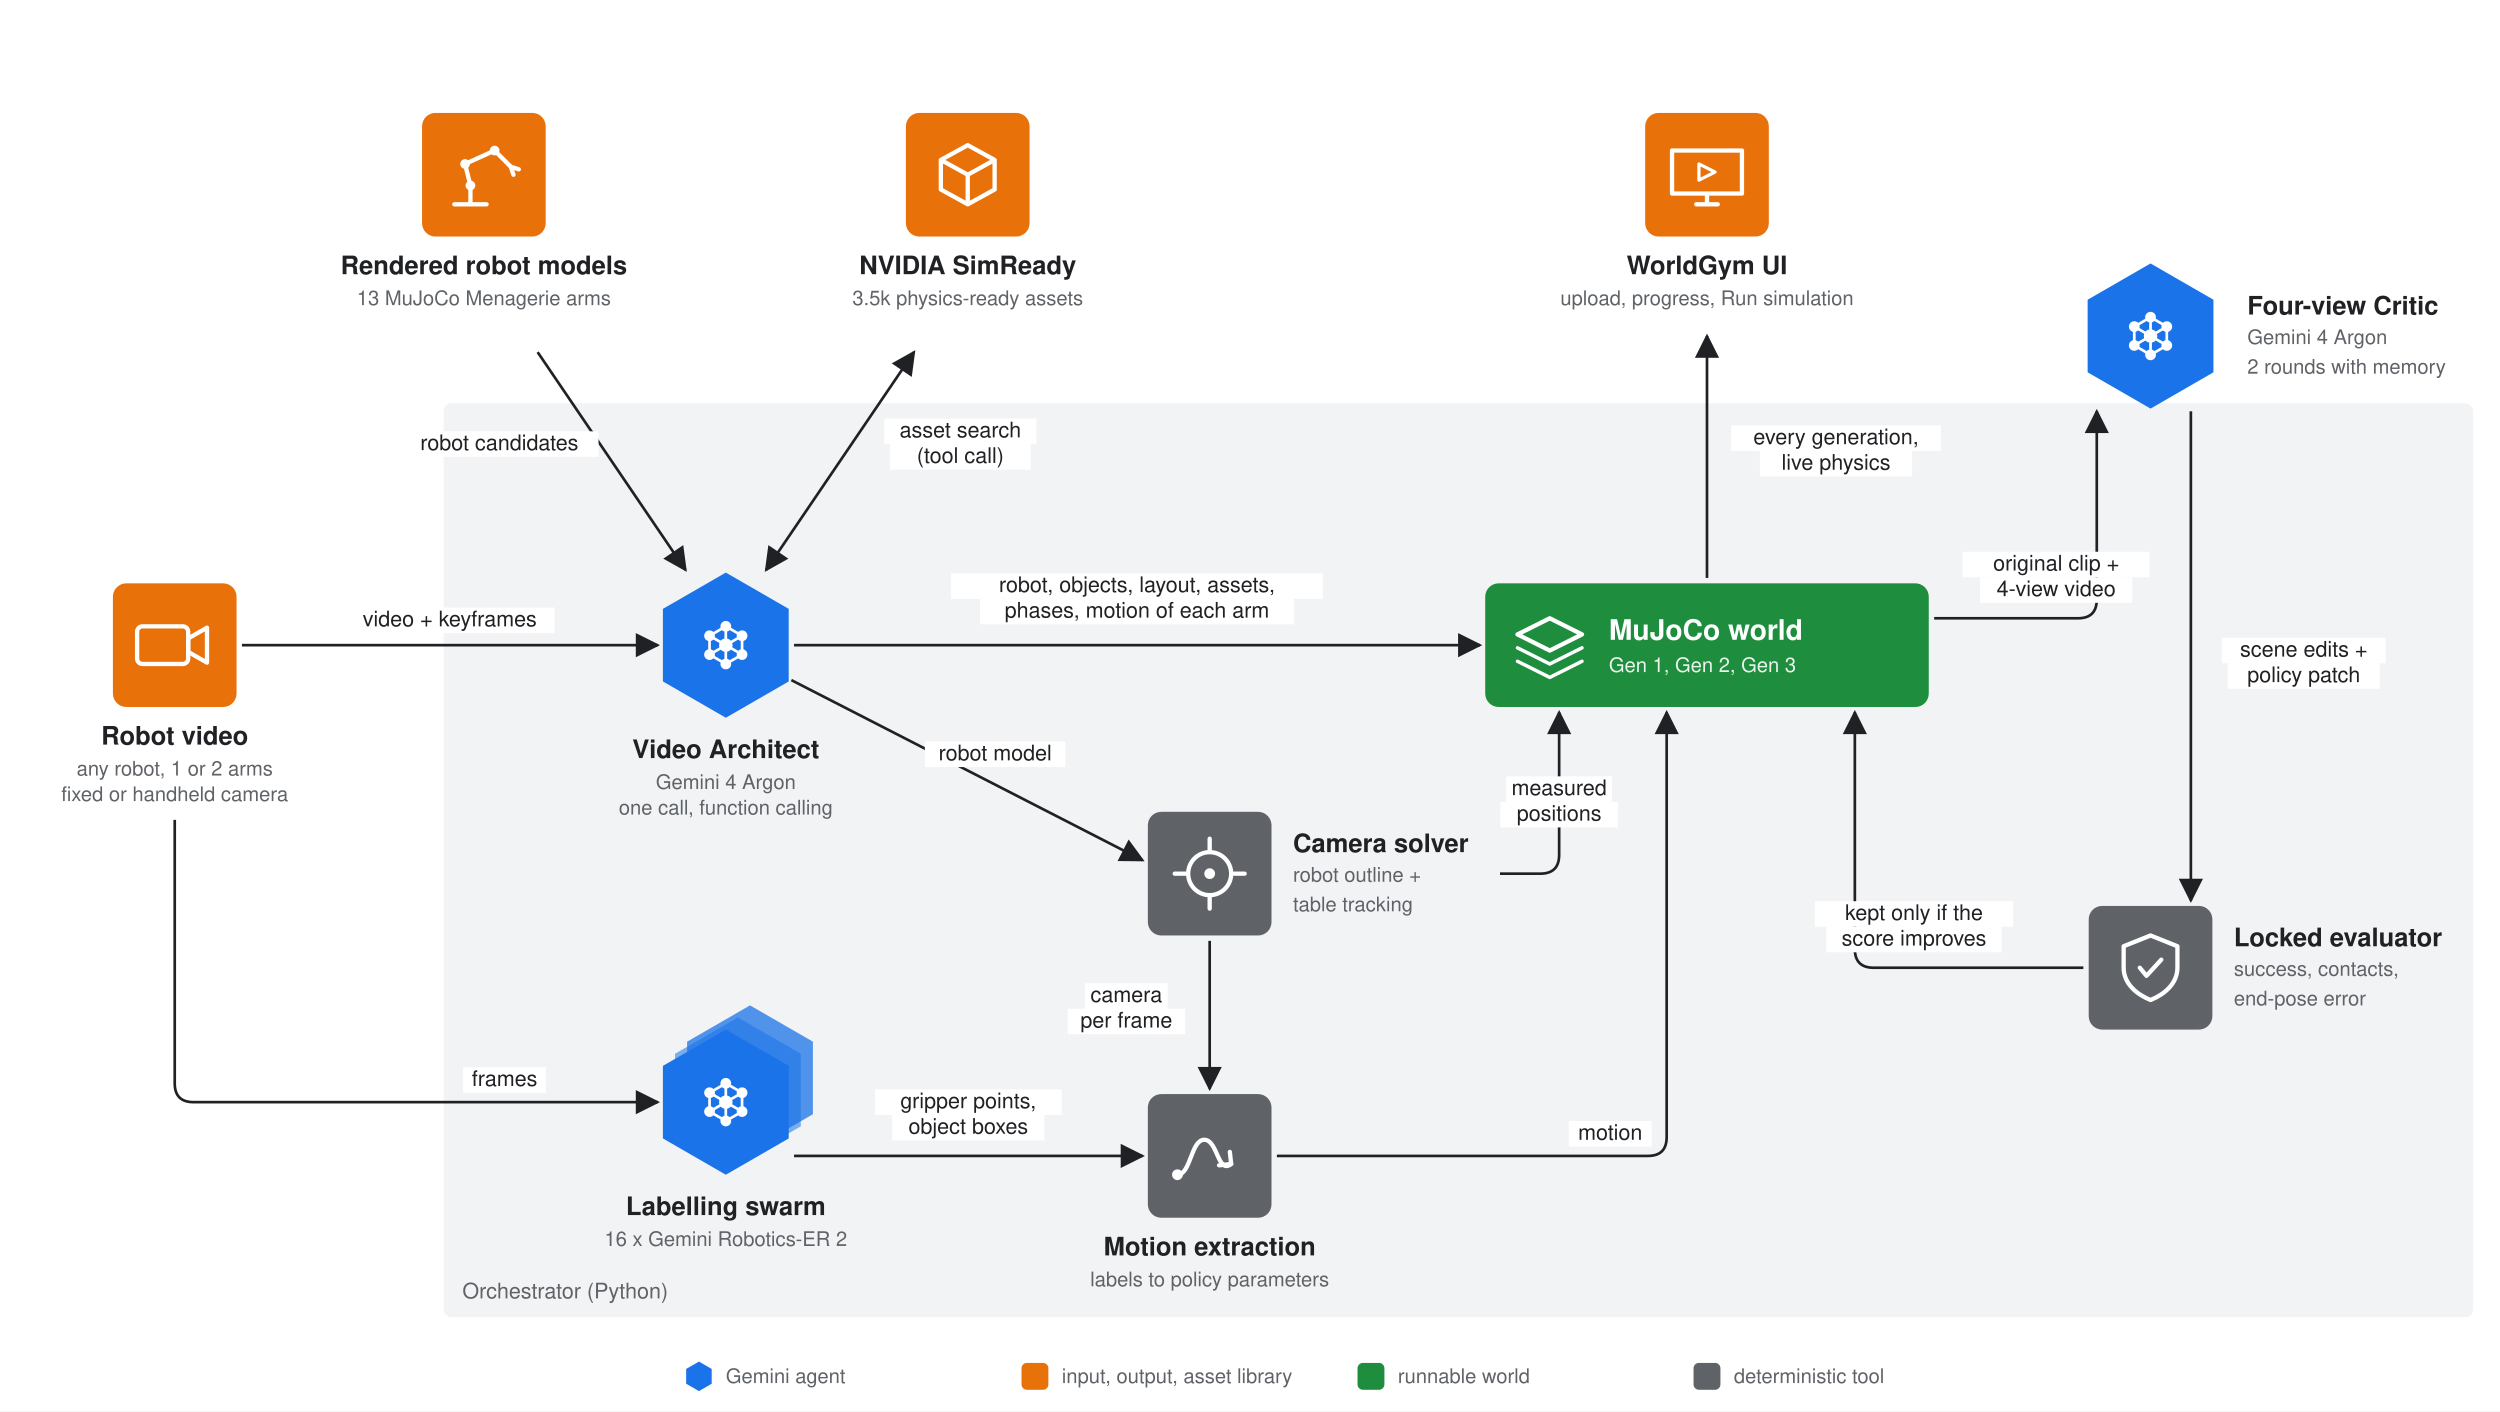
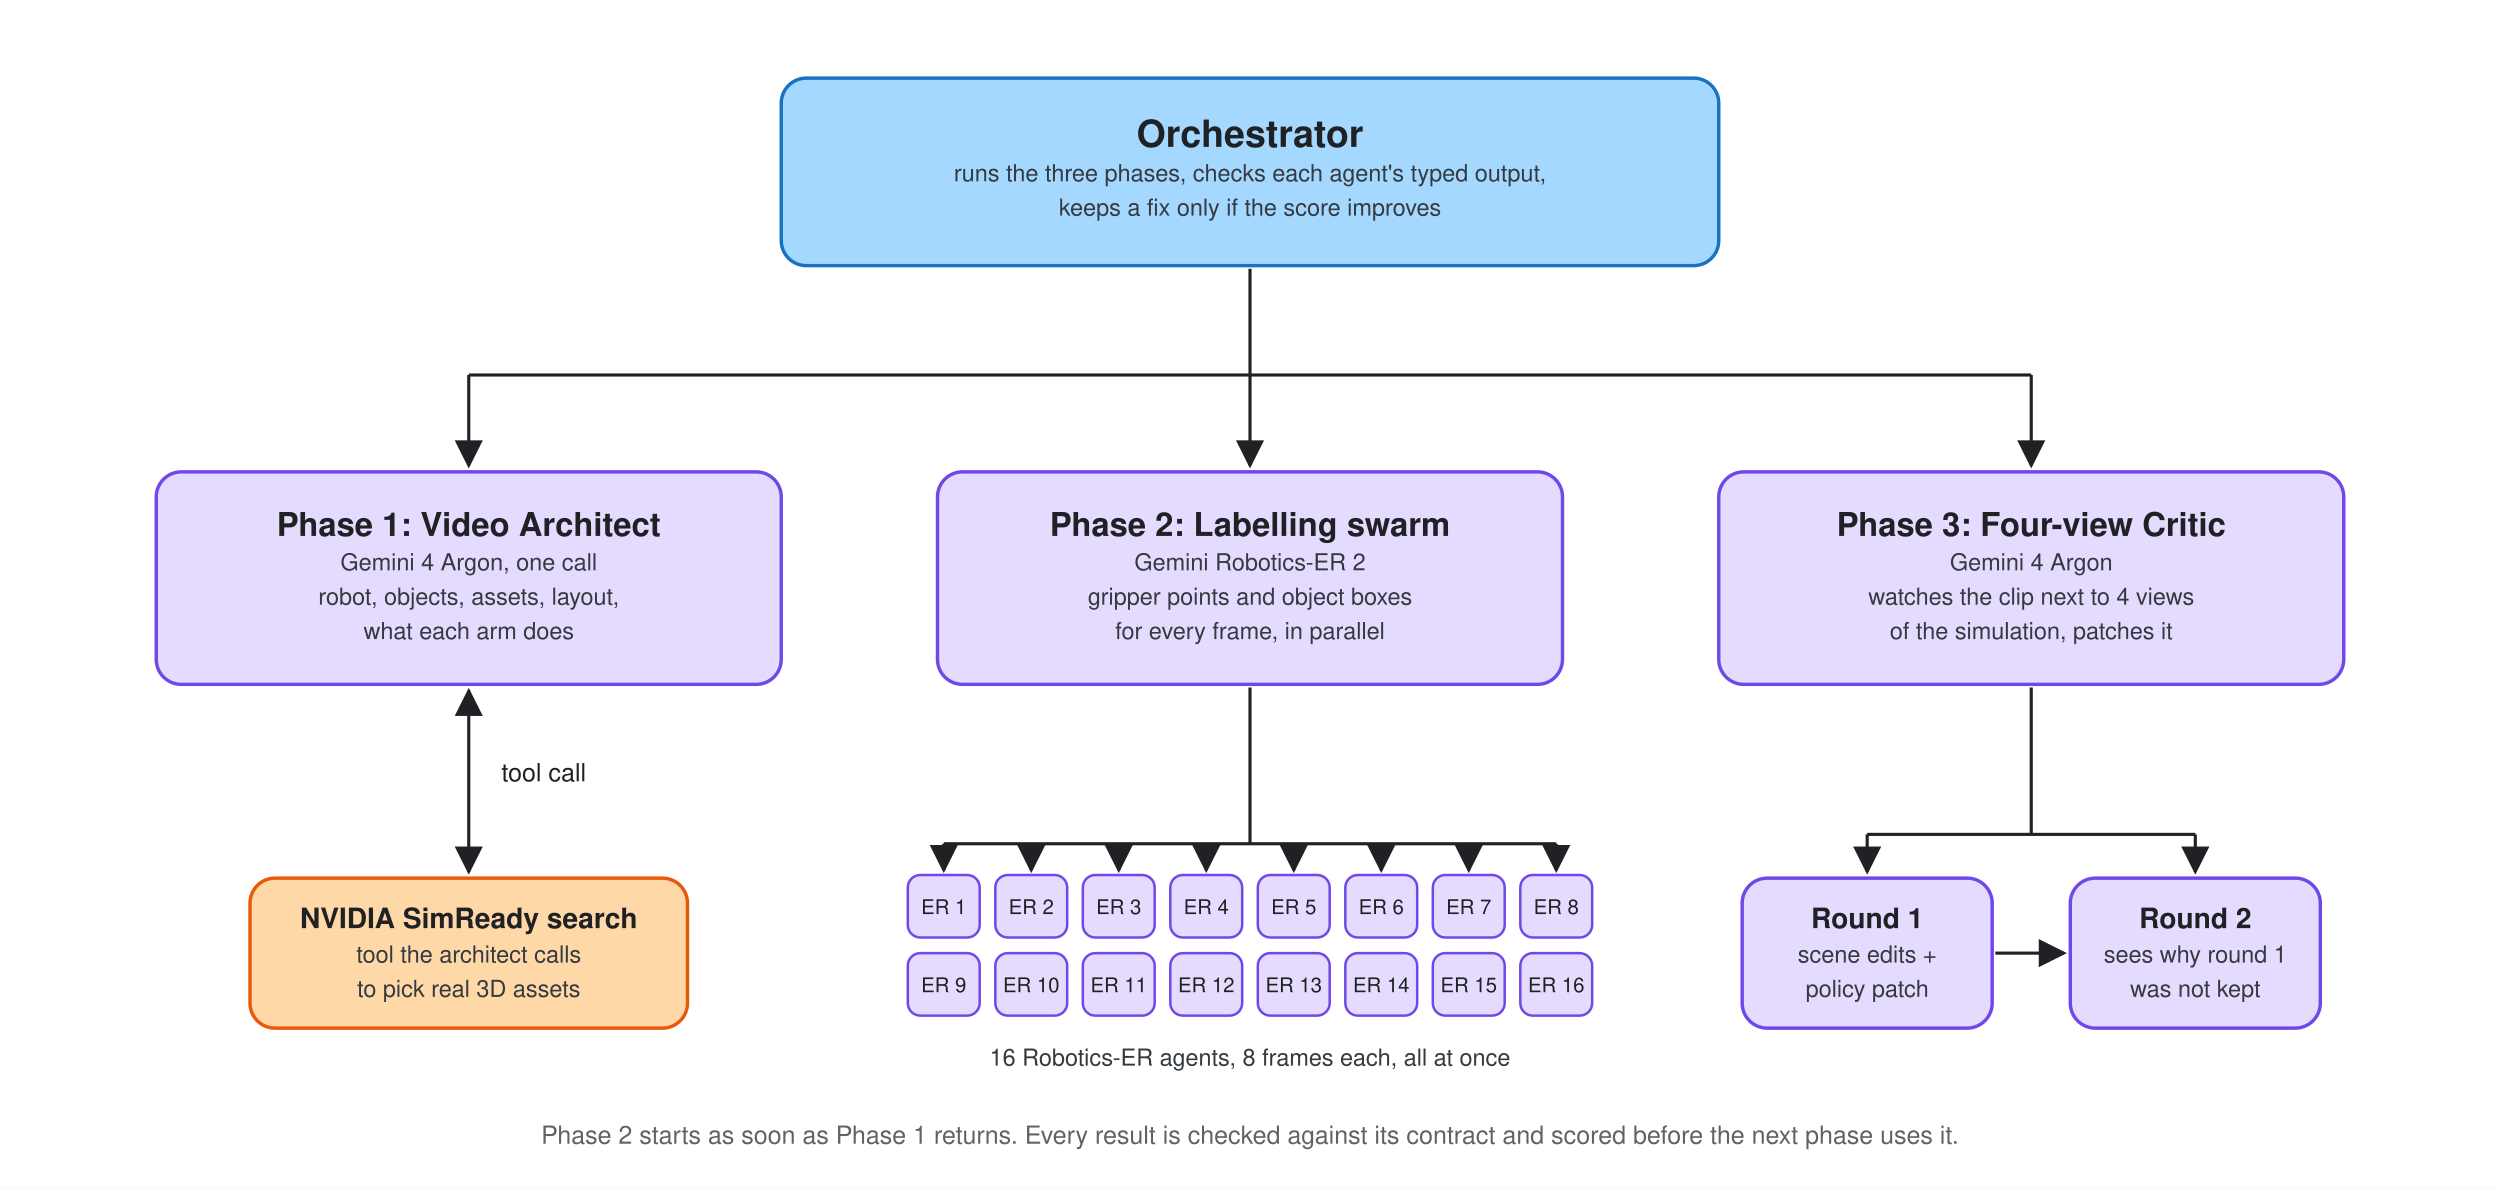
- <svg xmlns="http://www.w3.org/2000/svg" width="1860" height="1050" viewBox="0 0 1860 1050" font-family="Helvetica, Arial, sans-serif">
-   <rect width="1860" height="1050" fill="#fff" />
+ <svg xmlns="http://www.w3.org/2000/svg" width="1600" height="760" viewBox="0 0 1600 760" font-family="Helvetica, Arial, sans-serif">
+   <rect width="1600" height="760" fill="#fff" />
  <defs>
    <marker id="head" viewBox="0 0 10 10" refX="9" refY="5" markerWidth="9" markerHeight="9" orient="auto">
      <path d="M0,0 L10,5 L0,10 z" fill="#202124" />
    </marker>
    <marker id="tail" viewBox="0 0 10 10" refX="1" refY="5" markerWidth="9" markerHeight="9" orient="auto">
      <path d="M10,0 L0,5 L10,10 z" fill="#202124" />
    </marker>
+     <pattern id="hatch" patternUnits="userSpaceOnUse" width="9" height="9" patternTransform="rotate(45)">
+       <line x1="0" y1="0" x2="0" y2="9" stroke="#A5D8FF" stroke-width="2.5" />
+     </pattern>
  </defs>
-   <rect x="330" y="300" width="1510" height="680" rx="6" fill="#F1F3F4" />
-   <text x="344" y="966" font-size="16" fill="#5F6368">Orchestrator (Python)</text>
-   <rect x="314" y="84" width="92" height="92" rx="10" fill="#E8710A" />
-   <g transform="translate(360,130)">
-     <path d="M-22,22 h24 M-10,22 V8 L-14,-8 L8,-18 L20,-6" fill="none" stroke="#fff" stroke-width="3.2" stroke-linecap="round" stroke-linejoin="round" />
-     <path d="M20,-6 l6,2 M20,-6 l2,6" fill="none" stroke="#fff" stroke-width="3.2" stroke-linecap="round" stroke-linejoin="round" />
-     <circle cx="-10" cy="8" r="3.6" fill="#fff" />
-     <circle cx="-14" cy="-8" r="3.6" fill="#fff" />
-     <circle cx="8" cy="-18" r="3.6" fill="#fff" />
-   </g>
-   <text x="360" y="204" text-anchor="middle" font-size="19" font-weight="600" fill="#202124">Rendered robot models</text>
-   <text x="360" y="227" text-anchor="middle" font-size="15" fill="#5F6368">13 MuJoCo Menagerie arms</text>
-   <rect x="674" y="84" width="92" height="92" rx="10" fill="#E8710A" />
-   <g transform="translate(720,130)">
-     <path d="M0,-22 L20,-11 V11 L0,22 L-20,11 V-11 Z M-20,-11 L0,0 L20,-11 M0,0 V22" fill="none" stroke="#fff" stroke-width="3.2" stroke-linecap="round" stroke-linejoin="round" />
-   </g>
-   <text x="720" y="204" text-anchor="middle" font-size="19" font-weight="600" fill="#202124">NVIDIA SimReady</text>
-   <text x="720" y="227" text-anchor="middle" font-size="15" fill="#5F6368">3.5k physics-ready assets</text>
-   <rect x="1224" y="84" width="92" height="92" rx="10" fill="#E8710A" />
-   <g transform="translate(1270,130)">
-     <path d="M-26,-18 h52 v32 h-52 z M-8,22 h16 M0,14 v8" fill="none" stroke="#fff" stroke-width="3.2" stroke-linecap="round" stroke-linejoin="round" />
-     <path d="M-6,-8 l12,6 l-12,6 z" fill="none" stroke="#fff" stroke-width="2.4" stroke-linecap="round" stroke-linejoin="round" />
-   </g>
-   <text x="1270" y="204" text-anchor="middle" font-size="19" font-weight="600" fill="#202124">WorldGym UI</text>
-   <text x="1270" y="227" text-anchor="middle" font-size="15" fill="#5F6368">upload, progress, Run simulation</text>
-   <rect x="84" y="434" width="92" height="92" rx="10" fill="#E8710A" />
-   <g transform="translate(130,480)">
-     <path d="M-24,-14 h30 a4,4 0 0 1 4,4 v20 a4,4 0 0 1 -4,4 h-30 a4,4 0 0 1 -4,-4 v-20 a4,4 0 0 1 4,-4 z" fill="none" stroke="#fff" stroke-width="3.2" stroke-linecap="round" stroke-linejoin="round" />
-     <path d="M10,-5 L24,-13 V13 L10,5 Z" fill="none" stroke="#fff" stroke-width="3.2" stroke-linecap="round" stroke-linejoin="round" />
-   </g>
-   <text x="130" y="554" text-anchor="middle" font-size="19" font-weight="600" fill="#202124">Robot video</text>
-   <text x="130" y="577" text-anchor="middle" font-size="15" fill="#5F6368">any robot, 1 or 2 arms</text>
-   <text x="130" y="596" text-anchor="middle" font-size="15" fill="#5F6368">fixed or handheld camera</text>
-   <polygon points="586.8,507.0 540.0,534.0 493.2,507.0 493.2,453.0 540.0,426.0 586.8,453.0" fill="#1A73E8" opacity="1.0" />
-   <g transform="translate(540,480)">
-     <line x1="0" y1="0" x2="12.1" y2="7.0" stroke="#fff" stroke-width="2" />
-     <line x1="0" y1="0" x2="0.0" y2="14.0" stroke="#fff" stroke-width="2" />
-     <line x1="0" y1="0" x2="-12.1" y2="7.0" stroke="#fff" stroke-width="2" />
-     <line x1="0" y1="0" x2="-12.1" y2="-7.0" stroke="#fff" stroke-width="2" />
-     <line x1="0" y1="0" x2="-0.0" y2="-14.0" stroke="#fff" stroke-width="2" />
-     <line x1="0" y1="0" x2="12.1" y2="-7.0" stroke="#fff" stroke-width="2" />
-     <line x1="12.1" y1="7.0" x2="0.0" y2="14.0" stroke="#fff" stroke-width="2" />
-     <line x1="0.0" y1="14.0" x2="-12.1" y2="7.0" stroke="#fff" stroke-width="2" />
-     <line x1="-12.1" y1="7.0" x2="-12.1" y2="-7.0" stroke="#fff" stroke-width="2" />
-     <line x1="-12.1" y1="-7.0" x2="-0.0" y2="-14.0" stroke="#fff" stroke-width="2" />
-     <line x1="-0.0" y1="-14.0" x2="12.1" y2="-7.0" stroke="#fff" stroke-width="2" />
-     <line x1="12.1" y1="-7.0" x2="12.1" y2="7.0" stroke="#fff" stroke-width="2" />
-     <circle cx="12.1" cy="7.0" r="4" fill="#fff" />
-     <circle cx="0.0" cy="14.0" r="4" fill="#fff" />
-     <circle cx="-12.1" cy="7.0" r="4" fill="#fff" />
-     <circle cx="-12.1" cy="-7.0" r="4" fill="#fff" />
-     <circle cx="-0.0" cy="-14.0" r="4" fill="#fff" />
-     <circle cx="12.1" cy="-7.0" r="4" fill="#fff" />
-     <circle cx="0" cy="0" r="5" fill="#fff" />
-   </g>
-   <text x="540" y="564" text-anchor="middle" font-size="19" font-weight="600" fill="#202124">Video Architect</text>
-   <text x="540" y="587" text-anchor="middle" font-size="15" fill="#5F6368">Gemini 4 Argon</text>
-   <text x="540" y="606" text-anchor="middle" font-size="15" fill="#5F6368">one call, function calling</text>
-   <polygon points="604.8,829.0 558.0,856.0 511.2,829.0 511.2,775.0 558.0,748.0 604.8,775.0" fill="#1A73E8" opacity="0.75" />
-   <polygon points="595.8,838.0 549.0,865.0 502.2,838.0 502.2,784.0 549.0,757.0 595.8,784.0" fill="#1A73E8" opacity="0.55" />
-   <polygon points="586.8,847.0 540.0,874.0 493.2,847.0 493.2,793.0 540.0,766.0 586.8,793.0" fill="#1A73E8" opacity="1.0" />
-   <g transform="translate(540,820)">
-     <line x1="0" y1="0" x2="12.1" y2="7.0" stroke="#fff" stroke-width="2" />
-     <line x1="0" y1="0" x2="0.0" y2="14.0" stroke="#fff" stroke-width="2" />
-     <line x1="0" y1="0" x2="-12.1" y2="7.0" stroke="#fff" stroke-width="2" />
-     <line x1="0" y1="0" x2="-12.1" y2="-7.0" stroke="#fff" stroke-width="2" />
-     <line x1="0" y1="0" x2="-0.0" y2="-14.0" stroke="#fff" stroke-width="2" />
-     <line x1="0" y1="0" x2="12.1" y2="-7.0" stroke="#fff" stroke-width="2" />
-     <line x1="12.1" y1="7.0" x2="0.0" y2="14.0" stroke="#fff" stroke-width="2" />
-     <line x1="0.0" y1="14.0" x2="-12.1" y2="7.0" stroke="#fff" stroke-width="2" />
-     <line x1="-12.1" y1="7.0" x2="-12.1" y2="-7.0" stroke="#fff" stroke-width="2" />
-     <line x1="-12.1" y1="-7.0" x2="-0.0" y2="-14.0" stroke="#fff" stroke-width="2" />
-     <line x1="-0.0" y1="-14.0" x2="12.1" y2="-7.0" stroke="#fff" stroke-width="2" />
-     <line x1="12.1" y1="-7.0" x2="12.1" y2="7.0" stroke="#fff" stroke-width="2" />
-     <circle cx="12.1" cy="7.0" r="4" fill="#fff" />
-     <circle cx="0.0" cy="14.0" r="4" fill="#fff" />
-     <circle cx="-12.1" cy="7.0" r="4" fill="#fff" />
-     <circle cx="-12.1" cy="-7.0" r="4" fill="#fff" />
-     <circle cx="-0.0" cy="-14.0" r="4" fill="#fff" />
-     <circle cx="12.1" cy="-7.0" r="4" fill="#fff" />
-     <circle cx="0" cy="0" r="5" fill="#fff" />
-   </g>
-   <text x="540" y="904" text-anchor="middle" font-size="19" font-weight="600" fill="#202124">Labelling swarm</text>
-   <text x="540" y="927" text-anchor="middle" font-size="15" fill="#5F6368">16 x Gemini Robotics-ER 2</text>
-   <rect x="854" y="604" width="92" height="92" rx="10" fill="#5F6368" />
-   <g transform="translate(900,650)">
-     <circle cx="0" cy="0" r="16" fill="none" stroke="#fff" stroke-width="3.2" />
-     <circle cx="0" cy="0" r="4" fill="#fff" />
-     <path d="M0,-26 V-18 M0,18 V26 M-26,0 H-18 M18,0 H26" fill="none" stroke="#fff" stroke-width="3.2" stroke-linecap="round" stroke-linejoin="round" />
-   </g>
-   <text x="962" y="634" font-size="19" font-weight="600" fill="#202124">Camera solver</text>
-   <text x="962" y="656" font-size="15" font-weight="400" fill="#5F6368">robot outline +</text>
-   <text x="962" y="678" font-size="15" font-weight="400" fill="#5F6368">table tracking</text>
-   <rect x="854" y="814" width="92" height="92" rx="10" fill="#5F6368" />
-   <g transform="translate(900,860)">
-     <path d="M-24,14 C-14,14 -14,-12 -4,-12 S6,14 16,6" fill="none" stroke="#fff" stroke-width="3.2" stroke-linecap="round" stroke-linejoin="round" />
-     <path d="M16,6 l-1,-9 M16,6 l-9,1" fill="none" stroke="#fff" stroke-width="3.2" stroke-linecap="round" stroke-linejoin="round" />
-     <circle cx="-24" cy="14" r="4" fill="#fff" />
-   </g>
-   <text x="900" y="934" text-anchor="middle" font-size="19" font-weight="600" fill="#202124">Motion extraction</text>
-   <text x="900" y="957" text-anchor="middle" font-size="15" fill="#5F6368">labels to policy parameters</text>
-   <rect x="1105.0" y="434" width="330" height="92" rx="10" fill="#1E8E3E" />
-   <g transform="translate(1153.0,480)">
-     <path d="M0,-20 L24,-8 L0,4 L-24,-8 Z" fill="none" stroke="#fff" stroke-width="3.2" stroke-linecap="round" stroke-linejoin="round" />
-     <path d="M-24,2 L0,14 L24,2" fill="none" stroke="#fff" stroke-width="2.6" stroke-linecap="round" stroke-linejoin="round" />
-     <path d="M-24,12 L0,24 L24,12" fill="none" stroke="#fff" stroke-width="2.6" stroke-linecap="round" stroke-linejoin="round" />
-   </g>
-   <text x="1197.0" y="476" font-size="21" font-weight="600" fill="#fff">MuJoCo world</text>
-   <text x="1197.0" y="500" font-size="15" fill="#fff" opacity="0.9">Gen 1, Gen 2, Gen 3</text>
-   <polygon points="1646.8,277.0 1600.0,304.0 1553.2,277.0 1553.2,223.0 1600.0,196.0 1646.8,223.0" fill="#1A73E8" opacity="1.0" />
-   <g transform="translate(1600,250)">
-     <line x1="0" y1="0" x2="12.1" y2="7.0" stroke="#fff" stroke-width="2" />
-     <line x1="0" y1="0" x2="0.0" y2="14.0" stroke="#fff" stroke-width="2" />
-     <line x1="0" y1="0" x2="-12.1" y2="7.0" stroke="#fff" stroke-width="2" />
-     <line x1="0" y1="0" x2="-12.1" y2="-7.0" stroke="#fff" stroke-width="2" />
-     <line x1="0" y1="0" x2="-0.0" y2="-14.0" stroke="#fff" stroke-width="2" />
-     <line x1="0" y1="0" x2="12.1" y2="-7.0" stroke="#fff" stroke-width="2" />
-     <line x1="12.1" y1="7.0" x2="0.0" y2="14.0" stroke="#fff" stroke-width="2" />
-     <line x1="0.0" y1="14.0" x2="-12.1" y2="7.0" stroke="#fff" stroke-width="2" />
-     <line x1="-12.1" y1="7.0" x2="-12.1" y2="-7.0" stroke="#fff" stroke-width="2" />
-     <line x1="-12.1" y1="-7.0" x2="-0.0" y2="-14.0" stroke="#fff" stroke-width="2" />
-     <line x1="-0.0" y1="-14.0" x2="12.1" y2="-7.0" stroke="#fff" stroke-width="2" />
-     <line x1="12.1" y1="-7.0" x2="12.1" y2="7.0" stroke="#fff" stroke-width="2" />
-     <circle cx="12.1" cy="7.0" r="4" fill="#fff" />
-     <circle cx="0.0" cy="14.0" r="4" fill="#fff" />
-     <circle cx="-12.1" cy="7.0" r="4" fill="#fff" />
-     <circle cx="-12.1" cy="-7.0" r="4" fill="#fff" />
-     <circle cx="-0.0" cy="-14.0" r="4" fill="#fff" />
-     <circle cx="12.1" cy="-7.0" r="4" fill="#fff" />
-     <circle cx="0" cy="0" r="5" fill="#fff" />
-   </g>
-   <text x="1672" y="234" font-size="19" font-weight="600" fill="#202124">Four-view Critic</text>
-   <text x="1672" y="256" font-size="15" font-weight="400" fill="#5F6368">Gemini 4 Argon</text>
-   <text x="1672" y="278" font-size="15" font-weight="400" fill="#5F6368">2 rounds with memory</text>
-   <rect x="1554" y="674" width="92" height="92" rx="10" fill="#5F6368" />
-   <g transform="translate(1600,720)">
-     <path d="M0,-24 L20,-16 V0 C20,12 10,20 0,24 C-10,20 -20,12 -20,0 V-16 Z" fill="none" stroke="#fff" stroke-width="3.2" stroke-linecap="round" stroke-linejoin="round" />
-     <path d="M-8,0 l5,6 l11,-12" fill="none" stroke="#fff" stroke-width="3.2" stroke-linecap="round" stroke-linejoin="round" />
-   </g>
-   <text x="1662" y="704" font-size="19" font-weight="600" fill="#202124">Locked evaluator</text>
-   <text x="1662" y="726" font-size="15" font-weight="400" fill="#5F6368">success, contacts,</text>
-   <text x="1662" y="748" font-size="15" font-weight="400" fill="#5F6368">end-pose error</text>
-   <path d="M180,480 L489.235,480" fill="none" stroke="#202124" stroke-width="2" marker-end="url(#head)" />
-   <rect x="256.5" y="452.0" width="156.2" height="19" fill="#fff" />
-   <text x="334.6" y="466.0" text-anchor="middle" font-size="16" fill="#202124">video + keyframes</text>
-   <path d="M400,262 L510,424" fill="none" stroke="#202124" stroke-width="2" marker-end="url(#head)" />
-   <rect x="297.7" y="320.9" width="147.6" height="19" fill="#fff" />
-   <text x="371.5" y="334.9" text-anchor="middle" font-size="16" fill="#202124">robot candidates</text>
-   <path d="M680,262 L570,424" fill="none" stroke="#202124" stroke-width="2" marker-end="url(#head)" marker-start="url(#tail)" />
-   <rect x="657.9" y="311.4" width="113.2" height="19" fill="#fff" />
-   <text x="714.5" y="325.4" text-anchor="middle" font-size="16" fill="#202124">asset search</text>
-   <rect x="662.2" y="330.4" width="104.6" height="19" fill="#fff" />
-   <text x="714.5" y="344.4" text-anchor="middle" font-size="16" fill="#202124">(tool call)</text>
-   <path d="M590.765,480 L1101.0,480" fill="none" stroke="#202124" stroke-width="2" marker-end="url(#head)" />
-   <rect x="707.6" y="426.5" width="276.6" height="19" fill="#fff" />
-   <text x="845.9" y="440.5" text-anchor="middle" font-size="16" fill="#202124">robot, objects, layout, assets,</text>
-   <rect x="729.1" y="445.5" width="233.6" height="19" fill="#fff" />
-   <text x="845.9" y="459.5" text-anchor="middle" font-size="16" fill="#202124">phases, motion of each arm</text>
-   <path d="M130,610 L130.0,806.0 Q130,820 144.0,820.0 L489.235,820" fill="none" stroke="#202124" stroke-width="2" marker-end="url(#head)" />
-   <rect x="344.6" y="794.0" width="61.6" height="19" fill="#fff" />
-   <text x="375.4" y="808.0" text-anchor="middle" font-size="16" fill="#202124">frames</text>
-   <path d="M588.765,506 L850,640" fill="none" stroke="#202124" stroke-width="2" marker-end="url(#head)" />
-   <rect x="688.1" y="551.7" width="104.6" height="19" fill="#fff" />
-   <text x="740.4" y="565.7" text-anchor="middle" font-size="16" fill="#202124">robot model</text>
-   <path d="M590.765,860 L850,860" fill="none" stroke="#202124" stroke-width="2" marker-end="url(#head)" />
-   <rect x="650.9" y="810.5" width="139.0" height="19" fill="#fff" />
-   <text x="720.4" y="824.5" text-anchor="middle" font-size="16" fill="#202124">gripper points,</text>
-   <rect x="663.8" y="829.5" width="113.2" height="19" fill="#fff" />
-   <text x="720.4" y="843.5" text-anchor="middle" font-size="16" fill="#202124">object boxes</text>
-   <path d="M900,700 L900,810" fill="none" stroke="#202124" stroke-width="2" marker-end="url(#head)" />
-   <rect x="807.2" y="731.5" width="61.6" height="19" fill="#fff" />
-   <text x="838.0" y="745.5" text-anchor="middle" font-size="16" fill="#202124">camera</text>
-   <rect x="794.3" y="750.5" width="87.4" height="19" fill="#fff" />
-   <text x="838.0" y="764.5" text-anchor="middle" font-size="16" fill="#202124">per frame</text>
-   <path d="M1116,650 L1146.0,650.0 Q1160,650 1160.0,636.0 L1160,530" fill="none" stroke="#202124" stroke-width="2" marker-end="url(#head)" />
-   <rect x="1120.6" y="577.6" width="78.8" height="19" fill="#fff" />
-   <text x="1160.0" y="591.6" text-anchor="middle" font-size="16" fill="#202124">measured</text>
-   <rect x="1116.3" y="596.6" width="87.4" height="19" fill="#fff" />
-   <text x="1160.0" y="610.6" text-anchor="middle" font-size="16" fill="#202124">positions</text>
-   <path d="M950,860 L1226.0,860.0 Q1240,860 1240.0,846.0 L1240,530" fill="none" stroke="#202124" stroke-width="2" marker-end="url(#head)" />
-   <rect x="1167.2" y="834.0" width="61.6" height="19" fill="#fff" />
-   <text x="1198.0" y="848.0" text-anchor="middle" font-size="16" fill="#202124">motion</text>
-   <path d="M1439.0,460 L1546.0,460.0 Q1560,460 1560.0,446.0 L1560,306" fill="none" stroke="#202124" stroke-width="2" marker-end="url(#head)" />
-   <rect x="1460.2" y="410.5" width="139.0" height="19" fill="#fff" />
-   <text x="1529.8" y="424.5" text-anchor="middle" font-size="16" fill="#202124">original clip +</text>
-   <rect x="1473.2" y="429.5" width="113.2" height="19" fill="#fff" />
-   <text x="1529.8" y="443.5" text-anchor="middle" font-size="16" fill="#202124">4-view video</text>
-   <path d="M1630,306 L1630,670" fill="none" stroke="#202124" stroke-width="2" marker-end="url(#head)" />
-   <rect x="1653.1" y="474.5" width="121.8" height="19" fill="#fff" />
-   <text x="1714.0" y="488.5" text-anchor="middle" font-size="16" fill="#202124">scene edits +</text>
-   <rect x="1657.4" y="493.5" width="113.2" height="19" fill="#fff" />
-   <text x="1714.0" y="507.5" text-anchor="middle" font-size="16" fill="#202124">policy patch</text>
-   <path d="M1550,720 L1394.0,720.0 Q1380,720 1380.0,706.0 L1380,530" fill="none" stroke="#202124" stroke-width="2" marker-end="url(#head)" />
-   <rect x="1350.2" y="670.5" width="147.6" height="19" fill="#fff" />
-   <text x="1424.0" y="684.5" text-anchor="middle" font-size="16" fill="#202124">kept only if the</text>
-   <rect x="1358.8" y="689.5" width="130.4" height="19" fill="#fff" />
-   <text x="1424.0" y="703.5" text-anchor="middle" font-size="16" fill="#202124">score improves</text>
-   <path d="M1270,430 L1270,250" fill="none" stroke="#202124" stroke-width="2" marker-end="url(#head)" />
-   <rect x="1287.9" y="316.5" width="156.2" height="19" fill="#fff" />
-   <text x="1366.0" y="330.5" text-anchor="middle" font-size="16" fill="#202124">every generation,</text>
-   <rect x="1309.4" y="335.5" width="113.2" height="19" fill="#fff" />
-   <text x="1366.0" y="349.5" text-anchor="middle" font-size="16" fill="#202124">live physics</text>
-   <polygon points="529.5,1029.5 520.0,1035.0 510.5,1029.5 510.5,1018.5 520.0,1013.0 529.5,1018.5" fill="#1A73E8" />
-   <text x="540" y="1029" font-size="15" fill="#5F6368">Gemini agent</text>
-   <rect x="760" y="1014" width="20" height="20" rx="4" fill="#E8710A" />
-   <text x="790" y="1029" font-size="15" fill="#5F6368">input, output, asset library</text>
-   <rect x="1010" y="1014" width="20" height="20" rx="4" fill="#1E8E3E" />
-   <text x="1040" y="1029" font-size="15" fill="#5F6368">runnable world</text>
-   <rect x="1260" y="1014" width="20" height="20" rx="4" fill="#5F6368" />
-   <text x="1290" y="1029" font-size="15" fill="#5F6368">deterministic tool</text>
+   <rect x="500.0" y="50.0" width="600" height="120" rx="16" fill="#A5D8FF" stroke="#1971C2" stroke-width="2.2" />
+   <text x="800" y="94" text-anchor="middle" font-size="24" font-weight="600" fill="#202124">Orchestrator</text>
+   <text x="800" y="116" text-anchor="middle" font-size="15" font-weight="400" fill="#343A40">runs the three phases, checks each agent's typed output,</text>
+   <text x="800" y="138" text-anchor="middle" font-size="15" font-weight="400" fill="#343A40">keeps a fix only if the score improves</text>
+   <rect x="100.0" y="302.0" width="400" height="136" rx="16" fill="#E5DBFF" stroke="#7048E8" stroke-width="2.2" />
+   <text x="300" y="343" text-anchor="middle" font-size="21" font-weight="600" fill="#202124">Phase 1: Video Architect</text>
+   <text x="300" y="365" text-anchor="middle" font-size="15" font-weight="400" fill="#343A40">Gemini 4 Argon, one call</text>
+   <text x="300" y="387" text-anchor="middle" font-size="15" font-weight="400" fill="#343A40">robot, objects, assets, layout,</text>
+   <text x="300" y="409" text-anchor="middle" font-size="15" font-weight="400" fill="#343A40">what each arm does</text>
+   <rect x="600.0" y="302.0" width="400" height="136" rx="16" fill="#E5DBFF" stroke="#7048E8" stroke-width="2.2" />
+   <text x="800" y="343" text-anchor="middle" font-size="21" font-weight="600" fill="#202124">Phase 2: Labelling swarm</text>
+   <text x="800" y="365" text-anchor="middle" font-size="15" font-weight="400" fill="#343A40">Gemini Robotics-ER 2</text>
+   <text x="800" y="387" text-anchor="middle" font-size="15" font-weight="400" fill="#343A40">gripper points and object boxes</text>
+   <text x="800" y="409" text-anchor="middle" font-size="15" font-weight="400" fill="#343A40">for every frame, in parallel</text>
+   <rect x="1100.0" y="302.0" width="400" height="136" rx="16" fill="#E5DBFF" stroke="#7048E8" stroke-width="2.2" />
+   <text x="1300" y="343" text-anchor="middle" font-size="21" font-weight="600" fill="#202124">Phase 3: Four-view Critic</text>
+   <text x="1300" y="365" text-anchor="middle" font-size="15" font-weight="400" fill="#343A40">Gemini 4 Argon</text>
+   <text x="1300" y="387" text-anchor="middle" font-size="15" font-weight="400" fill="#343A40">watches the clip next to 4 views</text>
+   <text x="1300" y="409" text-anchor="middle" font-size="15" font-weight="400" fill="#343A40">of the simulation, patches it</text>
+   <path d="M800,172 V240 M300,240 H1300" fill="none" stroke="#202124" stroke-width="2" />
+   <path d="M300,240 L300,298.0" fill="none" stroke="#202124" stroke-width="2" marker-end="url(#head)" />
+   <path d="M800,240 L800,298.0" fill="none" stroke="#202124" stroke-width="2" marker-end="url(#head)" />
+   <path d="M1300,240 L1300,298.0" fill="none" stroke="#202124" stroke-width="2" marker-end="url(#head)" />
+   <rect x="160.0" y="562.0" width="280" height="96" rx="16" fill="#FFD8A8" stroke="#E8590C" stroke-width="2.2" />
+   <text x="300" y="594" text-anchor="middle" font-size="18" font-weight="600" fill="#202124">NVIDIA SimReady search</text>
+   <text x="300" y="616" text-anchor="middle" font-size="15" font-weight="400" fill="#343A40">tool the architect calls</text>
+   <text x="300" y="638" text-anchor="middle" font-size="15" font-weight="400" fill="#343A40">to pick real 3D assets</text>
+   <path d="M300,442.0 L300,558" fill="none" stroke="#202124" stroke-width="2" marker-end="url(#head)" marker-start="url(#tail)" />
+   <rect x="304.3" y="486.0" width="87.4" height="19" fill="#fff" />
+   <text x="348.0" y="500.0" text-anchor="middle" font-size="16" fill="#202124">tool call</text>
+   <path d="M800,440.0 V540 M604.0,540 H996.0" fill="none" stroke="#202124" stroke-width="2" />
+   <path d="M604.0,540 L604.0,557.0" fill="none" stroke="#202124" stroke-width="2" marker-end="url(#head)" />
+   <path d="M660.0,540 L660.0,557.0" fill="none" stroke="#202124" stroke-width="2" marker-end="url(#head)" />
+   <path d="M716.0,540 L716.0,557.0" fill="none" stroke="#202124" stroke-width="2" marker-end="url(#head)" />
+   <path d="M772.0,540 L772.0,557.0" fill="none" stroke="#202124" stroke-width="2" marker-end="url(#head)" />
+   <path d="M828.0,540 L828.0,557.0" fill="none" stroke="#202124" stroke-width="2" marker-end="url(#head)" />
+   <path d="M884.0,540 L884.0,557.0" fill="none" stroke="#202124" stroke-width="2" marker-end="url(#head)" />
+   <path d="M940.0,540 L940.0,557.0" fill="none" stroke="#202124" stroke-width="2" marker-end="url(#head)" />
+   <path d="M996.0,540 L996.0,557.0" fill="none" stroke="#202124" stroke-width="2" marker-end="url(#head)" />
+   <rect x="581.0" y="560.0" width="46" height="40" rx="8" fill="#E5DBFF" stroke="#7048E8" stroke-width="1.6" />
+   <text x="604.0" y="585" text-anchor="middle" font-size="13" fill="#202124">ER 1</text>
+   <rect x="637.0" y="560.0" width="46" height="40" rx="8" fill="#E5DBFF" stroke="#7048E8" stroke-width="1.6" />
+   <text x="660.0" y="585" text-anchor="middle" font-size="13" fill="#202124">ER 2</text>
+   <rect x="693.0" y="560.0" width="46" height="40" rx="8" fill="#E5DBFF" stroke="#7048E8" stroke-width="1.6" />
+   <text x="716.0" y="585" text-anchor="middle" font-size="13" fill="#202124">ER 3</text>
+   <rect x="749.0" y="560.0" width="46" height="40" rx="8" fill="#E5DBFF" stroke="#7048E8" stroke-width="1.6" />
+   <text x="772.0" y="585" text-anchor="middle" font-size="13" fill="#202124">ER 4</text>
+   <rect x="805.0" y="560.0" width="46" height="40" rx="8" fill="#E5DBFF" stroke="#7048E8" stroke-width="1.6" />
+   <text x="828.0" y="585" text-anchor="middle" font-size="13" fill="#202124">ER 5</text>
+   <rect x="861.0" y="560.0" width="46" height="40" rx="8" fill="#E5DBFF" stroke="#7048E8" stroke-width="1.6" />
+   <text x="884.0" y="585" text-anchor="middle" font-size="13" fill="#202124">ER 6</text>
+   <rect x="917.0" y="560.0" width="46" height="40" rx="8" fill="#E5DBFF" stroke="#7048E8" stroke-width="1.6" />
+   <text x="940.0" y="585" text-anchor="middle" font-size="13" fill="#202124">ER 7</text>
+   <rect x="973.0" y="560.0" width="46" height="40" rx="8" fill="#E5DBFF" stroke="#7048E8" stroke-width="1.6" />
+   <text x="996.0" y="585" text-anchor="middle" font-size="13" fill="#202124">ER 8</text>
+   <rect x="581.0" y="610.0" width="46" height="40" rx="8" fill="#E5DBFF" stroke="#7048E8" stroke-width="1.6" />
+   <text x="604.0" y="635" text-anchor="middle" font-size="13" fill="#202124">ER 9</text>
+   <rect x="637.0" y="610.0" width="46" height="40" rx="8" fill="#E5DBFF" stroke="#7048E8" stroke-width="1.6" />
+   <text x="660.0" y="635" text-anchor="middle" font-size="13" fill="#202124">ER 10</text>
+   <rect x="693.0" y="610.0" width="46" height="40" rx="8" fill="#E5DBFF" stroke="#7048E8" stroke-width="1.6" />
+   <text x="716.0" y="635" text-anchor="middle" font-size="13" fill="#202124">ER 11</text>
+   <rect x="749.0" y="610.0" width="46" height="40" rx="8" fill="#E5DBFF" stroke="#7048E8" stroke-width="1.6" />
+   <text x="772.0" y="635" text-anchor="middle" font-size="13" fill="#202124">ER 12</text>
+   <rect x="805.0" y="610.0" width="46" height="40" rx="8" fill="#E5DBFF" stroke="#7048E8" stroke-width="1.6" />
+   <text x="828.0" y="635" text-anchor="middle" font-size="13" fill="#202124">ER 13</text>
+   <rect x="861.0" y="610.0" width="46" height="40" rx="8" fill="#E5DBFF" stroke="#7048E8" stroke-width="1.6" />
+   <text x="884.0" y="635" text-anchor="middle" font-size="13" fill="#202124">ER 14</text>
+   <rect x="917.0" y="610.0" width="46" height="40" rx="8" fill="#E5DBFF" stroke="#7048E8" stroke-width="1.6" />
+   <text x="940.0" y="635" text-anchor="middle" font-size="13" fill="#202124">ER 15</text>
+   <rect x="973.0" y="610.0" width="46" height="40" rx="8" fill="#E5DBFF" stroke="#7048E8" stroke-width="1.6" />
+   <text x="996.0" y="635" text-anchor="middle" font-size="13" fill="#202124">ER 16</text>
+   <text x="800" y="682" text-anchor="middle" font-size="15" fill="#343A40">16 Robotics-ER agents, 8 frames each, all at once</text>
+   <rect x="1115.0" y="562.0" width="160" height="96" rx="16" fill="#E5DBFF" stroke="#7048E8" stroke-width="2.2" />
+   <text x="1195" y="594" text-anchor="middle" font-size="18" font-weight="600" fill="#202124">Round 1</text>
+   <text x="1195" y="616" text-anchor="middle" font-size="15" font-weight="400" fill="#343A40">scene edits +</text>
+   <text x="1195" y="638" text-anchor="middle" font-size="15" font-weight="400" fill="#343A40">policy patch</text>
+   <rect x="1325.0" y="562.0" width="160" height="96" rx="16" fill="#E5DBFF" stroke="#7048E8" stroke-width="2.2" />
+   <text x="1405" y="594" text-anchor="middle" font-size="18" font-weight="600" fill="#202124">Round 2</text>
+   <text x="1405" y="616" text-anchor="middle" font-size="15" font-weight="400" fill="#343A40">sees why round 1</text>
+   <text x="1405" y="638" text-anchor="middle" font-size="15" font-weight="400" fill="#343A40">was not kept</text>
+   <path d="M1300,440.0 V534 M1195,534 H1405" fill="none" stroke="#202124" stroke-width="2" />
+   <path d="M1195,534 L1195,558" fill="none" stroke="#202124" stroke-width="2" marker-end="url(#head)" />
+   <path d="M1405,534 L1405,558" fill="none" stroke="#202124" stroke-width="2" marker-end="url(#head)" />
+   <path d="M1277,610 L1321,610" fill="none" stroke="#202124" stroke-width="2" marker-end="url(#head)" />
+   <text x="800.0" y="732" text-anchor="middle" font-size="16" fill="#5F6368">Phase 2 starts as soon as Phase 1 returns. Every result is checked against its contract and scored before the next phase uses it.</text>
</svg>
